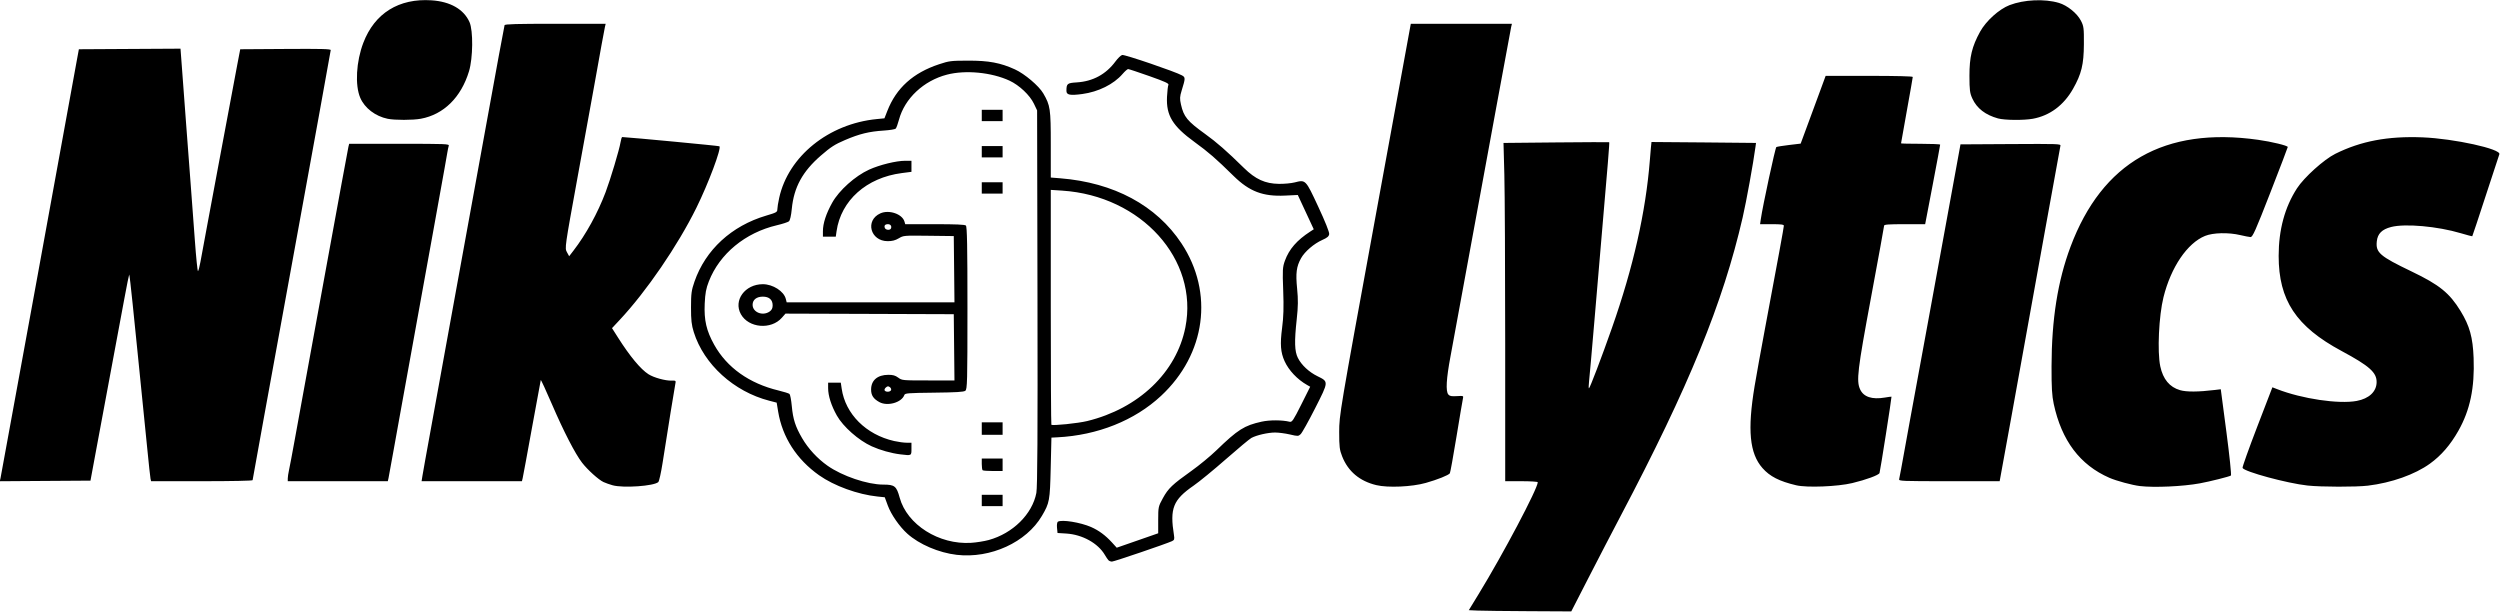
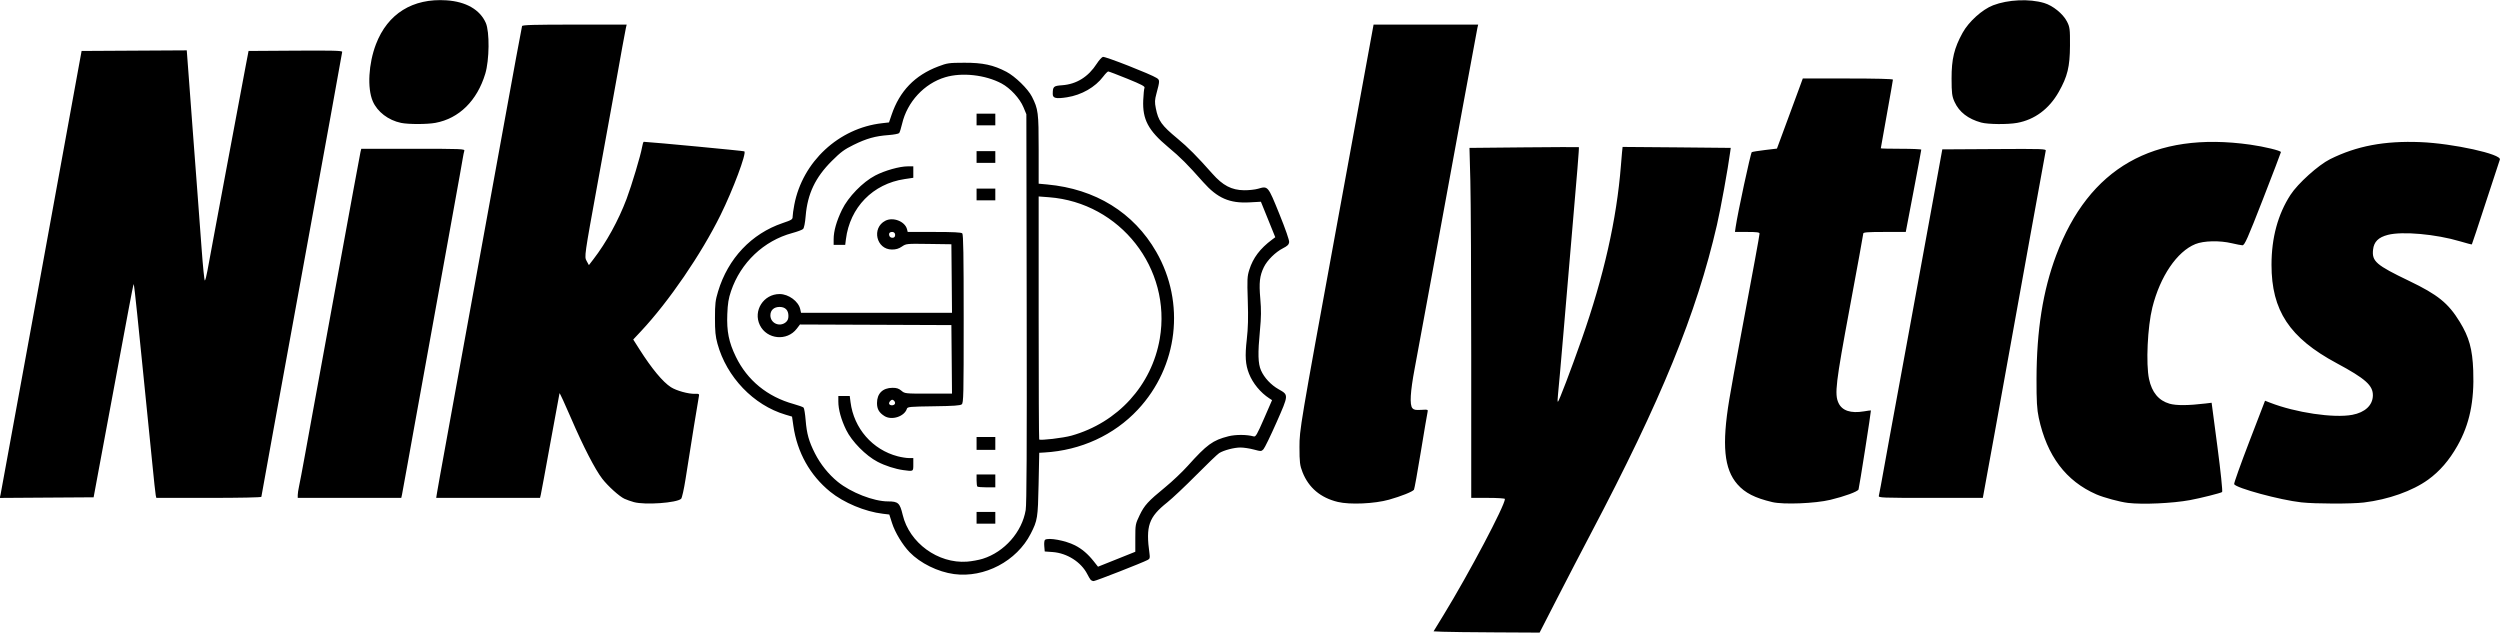
- <svg xmlns="http://www.w3.org/2000/svg" viewBox="0 0 2208 540">
-   <path fill="#000000" fill-rule="nonzero" d="M 1304.98 539.26 L 1297.24 538.91 L 1305.93 524.70 C 1327.44 489.56 1358.15 431.47 1358.15 425.91 C 1358.15 425.41 1351.69 425.00 1343.77 425.00 L 1329.40 425.00 L 1329.39 303.75 C 1329.39 237.06 1329.05 169.84 1328.64 154.37 L 1327.89 126.25 L 1374.36 125.79 C 1399.91 125.54 1421.02 125.46 1421.25 125.62 C 1421.62 125.87 1420.12 144.38 1413.88 216.50 C 1412.98 226.95 1410.43 256.88 1408.21 283.00 C 1406.00 309.12 1403.86 333.31 1403.46 336.75 C 1403.06 340.19 1403.01 343.00 1403.35 343.00 C 1404.12 343.00 1414.57 315.56 1423.72 289.50 C 1442.53 235.94 1453.52 187.27 1457.15 141.50 C 1457.85 132.70 1458.50 125.46 1458.60 125.42 C 1458.69 125.37 1479.51 125.54 1504.84 125.79 L 1550.91 126.24 L 1550.49 129.37 C 1548.48 144.30 1542.41 177.76 1539.13 192.00 C 1521.67 267.78 1491.61 341.33 1431.44 455.50 C 1424.20 469.25 1411.40 493.89 1403.01 510.25 L 1387.75 540.00 L 1350.24 539.80 C 1329.61 539.70 1309.24 539.45 1304.98 539.26 Z M 978.93 494.75 C 978.30 494.06 976.89 491.97 975.80 490.09 C 969.76 479.76 955.94 472.11 941.72 471.22 L 934.01 470.74 L 933.55 466.12 C 933.30 463.55 933.64 461.17 934.31 460.77 C 937.75 458.69 954.27 461.35 963.68 465.49 C 970.50 468.49 976.41 472.87 982.10 479.12 L 986.30 483.74 L 1004.61 477.37 L 1022.92 470.99 L 1022.92 459.25 C 1022.92 447.82 1023.04 447.30 1027.08 439.94 C 1031.83 431.29 1035.34 427.94 1052.44 415.77 C 1059.18 410.97 1069.01 402.87 1074.28 397.77 C 1093.31 379.36 1098.93 375.81 1114.35 372.40 C 1121.45 370.84 1132.48 370.89 1139.07 372.51 C 1141.10 373.01 1142.32 371.20 1149.27 357.32 L 1157.16 341.56 L 1154.45 340.03 C 1145.82 335.15 1138.25 327.15 1134.55 319.00 C 1131.01 311.19 1130.47 304.01 1132.34 289.72 C 1133.63 279.86 1133.88 271.42 1133.32 256.50 C 1132.64 238.29 1132.78 235.94 1134.84 230.25 C 1138.54 220.07 1145.39 212.18 1157.23 204.50 L 1160.31 202.50 L 1153.26 187.35 L 1146.21 172.21 L 1135.03 172.74 C 1115.45 173.68 1103.51 169.14 1089.56 155.46 C 1073.69 139.88 1067.56 134.56 1055.02 125.44 C 1035.61 111.33 1029.90 101.94 1030.70 85.50 C 1030.94 80.55 1031.50 75.81 1031.94 74.97 C 1032.58 73.76 1029.16 72.18 1015.14 67.22 C 1005.46 63.80 997.01 61.00 996.36 61.00 C 995.71 61.00 993.49 62.96 991.43 65.35 C 983.62 74.41 970.12 81.12 955.85 83.04 C 945.02 84.50 941.84 83.86 941.87 80.23 C 941.90 73.84 942.58 73.30 951.03 72.77 C 965.20 71.89 976.79 65.62 985.14 54.32 C 987.24 51.47 989.92 48.88 991.09 48.56 C 993.19 47.98 1038.29 63.37 1043.96 66.60 C 1047.04 68.35 1047.02 69.05 1043.66 79.91 C 1041.96 85.39 1041.87 87.20 1043.05 92.38 C 1045.48 103.15 1048.65 107.00 1064.32 118.28 C 1074.59 125.66 1083.59 133.54 1098.55 148.24 C 1108.82 158.33 1117.41 162.25 1129.61 162.39 C 1134.18 162.45 1140.36 161.88 1143.34 161.13 C 1153.23 158.63 1153.03 158.43 1164.25 182.50 C 1170.40 195.68 1174.16 205.08 1173.94 206.72 C 1173.66 208.79 1172.28 209.97 1167.82 211.94 C 1160.52 215.17 1152.35 222.19 1149.10 228.05 C 1144.98 235.45 1144.24 241.19 1145.62 254.97 C 1146.59 264.72 1146.51 270.62 1145.27 281.97 C 1143.10 301.78 1143.36 310.35 1146.32 316.17 C 1149.51 322.45 1156.09 328.59 1163.58 332.26 C 1173.57 337.17 1173.60 336.78 1161.49 360.63 C 1155.66 372.11 1149.92 382.38 1148.73 383.46 C 1146.63 385.37 1146.37 385.38 1139.19 383.71 C 1135.12 382.77 1129.26 382.00 1126.16 382.00 C 1119.92 382.00 1109.82 384.31 1105.24 386.78 C 1103.61 387.66 1093.48 396.10 1082.72 405.54 C 1071.97 414.98 1059.16 425.48 1054.25 428.87 C 1036.04 441.47 1033.06 448.97 1036.85 472.66 C 1037.42 476.21 1037.16 476.99 1035.10 477.95 C 1029.97 480.34 983.95 496.00 982.07 496.00 C 980.98 496.00 979.57 495.44 978.93 494.75 Z M 845.00 490.03 C 829.19 488.20 811.80 480.76 801.33 471.33 C 794.45 465.14 787.04 454.45 784.13 446.55 L 781.42 439.19 L 775.10 438.54 C 757.56 436.73 736.68 429.13 723.38 419.72 C 703.56 405.69 691.01 386.17 687.27 363.56 L 685.95 355.61 L 679.44 353.93 C 648.15 345.86 621.69 321.83 612.76 293.38 C 610.77 287.04 610.28 282.76 610.30 271.50 C 610.31 259.25 610.70 256.40 613.37 248.70 C 623.11 220.62 646.11 199.47 676.70 190.43 C 685.78 187.75 686.55 187.32 686.55 184.85 C 686.55 183.38 687.28 178.84 688.18 174.77 C 696.26 138.06 731.82 109.33 774.35 105.17 L 781.14 104.50 L 783.68 98.00 C 791.59 77.71 806.47 64.31 829.50 56.71 C 838.37 53.79 839.87 53.60 855.02 53.56 C 873.20 53.50 883.59 55.44 896.38 61.28 C 904.99 65.21 917.57 75.86 921.44 82.51 C 927.62 93.13 928.05 96.06 928.05 127.58 L 928.05 156.80 L 936.39 157.46 C 983.77 161.25 1021.31 181.41 1043.51 215.00 C 1072.27 258.51 1064.97 312.82 1025.42 349.65 C 1002.06 371.40 969.38 384.45 933.80 386.24 L 928.62 386.50 L 927.98 413.50 C 927.29 442.26 926.95 444.16 920.25 455.57 C 906.52 478.97 874.85 493.48 845.00 490.03 Z M 873.19 476.96 C 894.49 471.13 911.72 454.11 915.31 435.35 C 916.27 430.37 916.54 383.35 916.30 263.00 L 915.97 97.50 L 913.16 91.59 C 909.56 84.04 900.24 75.25 891.58 71.23 C 875.70 63.88 852.79 61.66 836.41 65.91 C 815.73 71.26 798.97 87.00 793.97 105.74 C 792.98 109.45 791.69 112.98 791.11 113.59 C 790.53 114.20 785.78 114.98 780.56 115.31 C 767.58 116.15 759.19 118.19 746.39 123.65 C 737.26 127.55 733.83 129.76 725.00 137.40 C 708.82 151.41 701.18 165.38 699.33 184.32 C 698.74 190.45 697.77 194.65 696.78 195.48 C 695.90 196.21 691.13 197.76 686.19 198.92 C 658.19 205.50 635.57 224.15 626.06 248.50 C 623.59 254.82 622.82 258.96 622.40 268.16 C 621.74 282.83 623.87 292.08 630.79 304.50 C 642.01 324.64 661.78 338.69 687.61 344.89 C 692.30 346.02 696.65 347.39 697.28 347.93 C 697.90 348.47 698.82 353.32 699.32 358.71 C 700.39 370.28 702.49 376.81 708.43 386.99 C 713.85 396.27 721.84 404.94 730.85 411.30 C 743.83 420.45 766.10 428.00 780.14 428.00 C 790.16 428.00 791.80 429.31 794.58 439.50 C 801.09 463.38 829.25 481.21 857.66 479.43 C 862.27 479.14 869.26 478.03 873.19 476.96 Z M 867.10 442.00 L 867.10 437.00 L 876.30 437.00 L 885.50 437.00 L 885.50 442.00 L 885.50 447.00 L 876.30 447.00 L 867.10 447.00 L 867.10 442.00 Z M 541.07 428.60 C 538.54 427.91 534.92 426.62 533.02 425.75 C 528.67 423.74 518.97 414.98 514.08 408.65 C 507.99 400.76 497.81 381.02 487.53 357.15 C 482.23 344.86 477.77 335.19 477.61 335.65 C 477.46 336.12 473.95 355.18 469.81 378.00 C 465.68 400.82 462.00 420.74 461.63 422.25 L 460.97 425.00 L 416.65 425.00 L 372.34 425.00 L 373.10 420.25 C 373.52 417.64 374.61 411.45 375.52 406.50 C 376.44 401.55 384.69 356.10 393.86 305.50 C 403.03 254.90 411.06 210.80 411.70 207.50 C 412.34 204.20 420.13 161.45 429.00 112.50 C 437.87 63.55 445.36 22.94 445.63 22.25 C 446.02 21.28 456.04 21.00 490.53 21.00 L 534.93 21.00 L 534.28 23.75 C 533.92 25.26 532.55 32.58 531.22 40.00 C 529.90 47.42 528.08 57.55 527.19 62.50 C 526.30 67.45 524.59 76.90 523.40 83.50 C 522.21 90.10 516.17 123.30 509.97 157.28 C 498.84 218.37 498.73 219.10 500.69 222.68 L 502.68 226.31 L 506.46 221.40 C 517.55 207.02 527.90 188.19 534.87 169.73 C 539.14 158.40 546.99 132.20 548.04 125.75 C 548.46 123.14 549.14 121.02 549.54 121.04 C 557.99 121.47 634.92 128.77 635.40 129.19 C 637.34 130.88 625.72 161.92 615.07 183.50 C 598.54 216.98 570.90 257.38 547.23 282.65 L 540.53 289.81 L 545.83 298.15 C 556.33 314.68 565.78 326.07 572.70 330.50 C 577.38 333.51 587.68 336.35 593.23 336.17 C 596.98 336.06 597.07 336.15 596.41 339.28 C 595.75 342.43 589.97 378.27 585.17 409.00 C 583.84 417.52 582.15 425.07 581.41 425.76 C 577.66 429.29 550.52 431.20 541.07 428.60 Z M 1215.55 428.46 C 1200.85 424.93 1190.68 416.39 1185.42 403.15 C 1183.12 397.36 1182.77 394.55 1182.77 381.50 C 1182.77 366.72 1183.23 363.99 1214.40 193.75 L 1246.02 21.00 L 1290.68 21.00 L 1335.33 21.00 L 1334.67 23.75 C 1334.31 25.26 1328.58 56.20 1321.93 92.50 C 1303.15 195.15 1284.85 294.69 1281.08 314.74 C 1277.37 334.50 1276.74 345.53 1279.16 348.42 C 1280.37 349.85 1281.91 350.14 1286.67 349.86 C 1292.53 349.51 1292.64 349.55 1292.06 352.00 C 1291.74 353.38 1289.17 368.56 1286.35 385.76 C 1283.53 402.95 1280.90 417.47 1280.51 418.02 C 1279.30 419.72 1269.57 423.61 1259.25 426.52 C 1246.97 429.99 1225.81 430.93 1215.55 428.46 Z M 1586.42 428.60 C 1571.52 425.09 1563.11 420.79 1556.59 413.37 C 1545.20 400.39 1543.23 379.82 1549.67 341.00 C 1551.18 331.93 1555.28 309.20 1558.79 290.50 C 1570.30 229.12 1575.50 200.78 1575.50 199.38 C 1575.50 198.31 1573.15 198.00 1565.00 198.00 L 1554.50 198.00 L 1555.11 193.75 C 1556.82 181.87 1567.91 130.42 1568.87 129.88 C 1569.48 129.54 1574.57 128.71 1580.16 128.05 L 1590.35 126.84 L 1597.80 106.67 C 1601.90 95.58 1606.87 82.11 1608.83 76.75 L 1612.41 67.00 L 1650.88 67.00 C 1674.51 67.00 1689.35 67.37 1689.35 67.95 C 1689.35 68.48 1687.02 81.80 1684.17 97.55 C 1681.33 113.31 1679.00 126.38 1679.00 126.60 C 1679.00 126.82 1686.76 127.00 1696.25 127.00 C 1705.74 127.00 1713.52 127.34 1713.55 127.75 C 1713.57 128.16 1710.60 144.14 1706.95 163.25 L 1700.30 198.00 L 1682.18 198.00 C 1668.06 198.00 1664.05 198.29 1664.05 199.30 C 1664.05 200.02 1658.87 228.41 1652.55 262.40 C 1640.51 327.12 1639.41 336.39 1642.87 343.92 C 1645.93 350.57 1653.35 353.04 1664.62 351.13 C 1667.79 350.60 1670.46 350.24 1670.57 350.34 C 1670.88 350.61 1660.58 416.33 1659.99 417.80 C 1659.27 419.63 1648.24 423.69 1635.95 426.65 C 1623.01 429.77 1595.90 430.84 1586.42 428.60 Z M 1890.02 429.29 C 1883.20 428.49 1869.20 424.71 1862.99 421.99 C 1837.00 410.61 1820.84 389.15 1813.85 356.72 C 1812.30 349.54 1811.87 342.20 1811.92 323.50 C 1812.01 281.97 1817.39 248.08 1828.66 218.00 C 1856.63 143.30 1911.77 111.84 1994.34 123.47 C 2006.39 125.16 2020.55 128.61 2020.55 129.84 C 2020.55 130.26 2013.64 148.35 2005.19 170.05 C 1992.03 203.83 1989.51 209.48 1987.65 209.38 C 1986.45 209.31 1982.39 208.52 1978.62 207.63 C 1968.23 205.16 1954.61 205.48 1947.52 208.35 C 1931.80 214.74 1917.41 235.95 1910.79 262.50 C 1906.69 278.94 1905.22 310.66 1907.95 323.53 C 1910.37 334.92 1916.20 341.93 1925.46 344.60 C 1931.16 346.25 1941.52 346.19 1956.18 344.42 L 1961.39 343.79 L 1966.36 381.49 C 1969.09 402.23 1970.89 419.55 1970.35 419.99 C 1969.26 420.87 1951.78 425.27 1942.92 426.89 C 1927.96 429.64 1902.71 430.79 1890.02 429.29 Z M 2037.99 428.82 C 2019.97 426.86 1982.10 416.59 1980.62 413.27 C 1980.32 412.59 1986.12 396.29 1993.52 377.05 L 2006.98 342.06 L 2011.18 343.69 C 2033.08 352.24 2065.60 357.06 2081.44 354.10 C 2092.33 352.07 2098.89 345.93 2099.03 337.62 C 2099.18 329.00 2092.74 323.25 2068.09 310.00 C 2027.90 288.40 2012.50 265.13 2012.51 226.00 C 2012.52 202.94 2017.94 182.96 2028.70 166.34 C 2034.98 156.64 2052.51 140.85 2062.52 135.86 C 2085.22 124.57 2108.91 120.10 2139.57 121.31 C 2167.46 122.42 2209.29 131.63 2207.42 136.25 C 2207.14 136.94 2201.73 153.44 2195.38 172.92 C 2189.04 192.40 2183.70 208.46 2183.52 208.62 C 2183.34 208.78 2178.81 207.60 2173.46 206.00 C 2152.89 199.86 2124.20 197.29 2111.85 200.48 C 2103.73 202.57 2099.91 206.38 2099.19 213.12 C 2098.12 223.09 2101.72 226.22 2129.92 239.76 C 2154.51 251.56 2163.41 258.76 2173.20 274.74 C 2181.20 287.82 2184.01 297.92 2184.70 316.20 C 2185.70 342.52 2181.57 362.22 2171.22 380.50 C 2164.17 392.96 2156.07 402.32 2146.15 409.48 C 2132.82 419.10 2112.24 426.40 2091.35 428.93 C 2080.89 430.19 2050.00 430.13 2037.99 428.82 Z M 0.46 422.26 C 0.82 420.74 15.62 339.85 33.36 242.50 C 51.09 145.15 66.51 60.55 67.63 54.50 L 69.66 43.50 L 114.54 43.24 L 159.42 42.98 L 160.83 61.74 C 161.60 72.06 163.25 94.22 164.50 111.00 C 165.75 127.78 167.52 151.18 168.43 163.00 C 169.35 174.82 170.99 196.96 172.09 212.19 C 173.19 227.42 174.44 239.70 174.86 239.47 C 175.28 239.24 176.26 235.56 177.03 231.28 C 177.80 227.00 180.70 211.35 183.47 196.50 C 186.25 181.65 190.62 158.25 193.18 144.50 C 204.85 82.02 207.35 68.67 209.68 56.50 L 212.17 43.50 L 252.14 43.24 C 283.72 43.03 292.10 43.24 292.10 44.24 C 292.09 44.93 276.57 130.47 257.60 234.33 C 238.62 338.19 223.10 423.57 223.10 424.08 C 223.10 424.62 204.81 425.00 178.27 425.00 L 133.44 425.00 L 132.93 422.75 C 132.65 421.51 131.33 409.25 129.99 395.50 C 127.50 370.02 124.26 337.82 121.38 310.00 C 120.50 301.48 118.59 282.71 117.14 268.30 C 115.69 253.89 114.32 242.26 114.11 242.44 C 113.89 242.63 111.98 252.17 109.85 263.64 C 107.73 275.11 104.13 294.40 101.86 306.50 C 97.06 332.10 91.50 361.94 84.73 398.50 L 79.91 424.50 L 39.86 424.76 L -0.19 425.03 L 0.46 422.26 Z M 254.15 422.55 C 254.15 421.20 254.64 417.94 255.23 415.30 C 255.83 412.66 258.19 400.15 260.48 387.50 C 262.77 374.85 265.63 359.10 266.85 352.50 C 268.07 345.90 277.61 293.70 288.05 236.50 C 298.49 179.30 307.34 131.26 307.71 129.75 L 308.38 127.00 L 352.64 127.00 C 394.25 127.00 396.87 127.11 396.34 128.75 C 396.02 129.71 395.44 132.53 395.04 135.00 C 394.63 137.47 393.57 143.55 392.67 148.50 C 391.77 153.45 387.15 179.10 382.39 205.50 C 377.64 231.90 373.23 256.20 372.60 259.50 C 371.97 262.80 367.57 287.10 362.83 313.50 C 358.09 339.90 353.69 364.20 353.05 367.50 C 352.42 370.80 350.07 383.85 347.83 396.50 C 345.60 409.15 343.48 420.74 343.14 422.25 L 342.52 425.00 L 298.33 425.00 L 254.15 425.00 L 254.15 422.55 Z M 1677.32 423.25 C 1677.86 420.88 1679.68 411.10 1682.47 395.50 C 1683.75 388.35 1685.56 378.34 1686.50 373.25 C 1690.25 352.87 1691.76 344.61 1695.55 324.00 C 1697.72 312.18 1701.39 292.15 1703.72 279.50 C 1706.04 266.85 1713.25 227.48 1719.72 192.00 L 1731.50 127.50 L 1775.87 127.24 C 1817.74 126.99 1820.22 127.08 1819.77 128.74 C 1819.52 129.71 1813.60 162.22 1806.62 201.00 C 1794.42 268.84 1779.64 350.73 1776.21 369.50 C 1775.31 374.45 1772.66 388.96 1770.33 401.75 L 1766.10 425.00 L 1721.51 425.00 C 1679.65 425.00 1676.94 424.89 1677.32 423.25 Z M 867.87 415.33 C 867.44 414.97 867.10 412.49 867.10 409.83 L 867.10 405.00 L 876.30 405.00 L 885.50 405.00 L 885.50 410.50 L 885.50 416.00 L 877.07 416.00 C 872.43 416.00 868.29 415.70 867.87 415.33 Z M 795.22 401.29 C 787.17 400.32 777.44 397.59 769.92 394.19 C 758.36 388.96 744.63 376.85 739.10 367.00 C 734.17 358.23 731.40 349.51 731.40 342.79 L 731.40 338.00 L 737.00 338.00 L 742.60 338.00 L 743.37 343.25 C 746.63 365.66 764.89 383.89 789.71 389.51 C 793.32 390.33 798.24 391.00 800.64 391.00 L 805.00 391.00 L 805.00 396.50 C 805.00 402.56 805.16 402.48 795.22 401.29 Z M 867.10 378.50 L 867.10 373.00 L 876.30 373.00 L 885.50 373.00 L 885.50 378.50 L 885.50 384.00 L 876.30 384.00 L 867.10 384.00 L 867.10 378.50 Z M 960.15 371.89 C 1005.67 360.80 1039.09 328.91 1046.94 289.07 C 1058.75 229.18 1008.05 172.95 938.11 168.36 L 928.05 167.70 L 928.05 271.19 C 928.05 328.10 928.29 374.87 928.57 375.12 C 929.75 376.15 952.04 373.86 960.15 371.89 Z M 776.67 355.14 C 771.39 352.25 769.35 349.16 769.36 344.03 C 769.37 335.89 774.96 331.10 784.50 331.04 C 788.59 331.01 790.69 331.60 793.29 333.50 C 796.69 335.99 796.84 336.00 819.85 336.00 L 842.98 336.00 L 842.68 306.75 L 842.37 277.50 L 768.06 277.24 L 693.74 276.99 L 690.56 280.61 C 681.04 291.46 661.17 289.75 654.35 277.50 C 647.54 265.26 657.97 251.00 673.73 251.00 C 682.59 251.00 692.31 257.22 694.02 263.98 L 694.78 267.00 L 768.88 267.00 L 842.98 267.00 L 842.68 237.75 L 842.37 208.50 L 820.21 208.23 C 798.18 207.96 798.03 207.97 793.78 210.48 C 790.69 212.31 788.00 213.00 784.02 213.00 C 768.65 213.00 763.81 194.61 777.54 188.44 C 785.19 185.00 796.90 189.00 798.84 195.72 L 799.50 198.00 L 825.59 198.00 C 844.36 198.00 852.08 198.34 853.07 199.20 C 854.12 200.11 854.45 217.66 854.45 272.08 C 854.45 337.49 854.28 343.88 852.55 345.13 C 851.10 346.18 844.65 346.57 825.01 346.80 C 801.66 347.08 799.31 347.26 798.72 348.88 C 796.29 355.54 783.86 359.07 776.67 355.14 Z M 786.98 344.57 C 787.33 343.79 786.84 342.59 785.90 341.91 C 784.52 340.91 783.83 340.98 782.38 342.24 C 781.39 343.10 780.93 344.30 781.36 344.90 C 782.47 346.48 786.24 346.26 786.98 344.57 Z M 679.75 275.13 C 681.63 273.80 682.41 272.21 682.41 269.68 C 682.41 264.74 679.31 262.00 673.72 262.00 C 668.18 262.00 664.70 264.77 664.70 269.19 C 664.70 275.87 673.67 279.41 679.75 275.13 Z M 726.80 204.21 C 726.80 197.28 729.60 188.71 735.02 179.00 C 741.11 168.10 755.29 155.41 767.62 149.81 C 776.97 145.57 791.52 142.00 799.47 142.00 L 805.00 142.00 L 805.00 146.88 L 805.00 151.76 L 796.48 152.86 C 765.31 156.89 742.72 177.03 738.84 204.25 L 738.16 209.00 L 732.48 209.00 L 726.80 209.00 L 726.80 204.21 Z M 786.91 201.75 C 787.73 199.72 786.51 198.00 784.24 198.00 C 781.65 198.00 780.62 199.31 781.54 201.41 C 782.38 203.30 786.19 203.54 786.91 201.75 Z M 867.10 166.00 L 867.10 161.00 L 876.30 161.00 L 885.50 161.00 L 885.50 166.00 L 885.50 171.00 L 876.30 171.00 L 867.10 171.00 L 867.10 166.00 Z M 867.10 134.00 L 867.10 129.00 L 876.30 129.00 L 885.50 129.00 L 885.50 134.00 L 885.50 139.00 L 876.30 139.00 L 867.10 139.00 L 867.10 134.00 Z M 867.10 102.00 L 867.10 97.00 L 876.30 97.00 L 885.50 97.00 L 885.50 102.00 L 885.50 107.00 L 876.30 107.00 L 867.10 107.00 L 867.10 102.00 Z M 342.39 104.91 C 331.52 102.68 322.07 95.46 318.18 86.38 C 313.40 75.24 314.57 54.32 320.91 37.76 C 330.88 11.68 352.29 -1.64 381.13 0.28 C 397.76 1.39 409.65 8.21 414.67 19.53 C 418.01 27.07 417.76 51.25 414.22 62.96 C 407.25 85.99 391.86 101.15 371.68 104.87 C 364.62 106.18 348.68 106.20 342.39 104.91 Z M 1764.67 104.60 C 1753.51 101.53 1745.97 95.70 1742.01 87.10 C 1739.77 82.21 1739.43 79.65 1739.41 67.00 C 1739.39 50.36 1741.63 41.06 1748.82 28.00 C 1754.07 18.48 1765.59 8.09 1774.85 4.52 C 1787.60 -0.38 1805.78 -1.20 1818.43 2.56 C 1825.85 4.77 1834.44 11.70 1837.83 18.22 C 1840.36 23.09 1840.57 24.72 1840.49 39.00 C 1840.39 57.00 1838.37 65.28 1830.88 78.50 C 1822.66 93.01 1810.33 102.17 1795.38 104.89 C 1787.35 106.35 1770.46 106.19 1764.67 104.60 Z" />
+ <svg xmlns="http://www.w3.org/2000/svg" viewBox="0 0 2134 540">
+   <path fill="#000000" fill-rule="nonzero" d="M 1231.43 539.26 L 1223.69 538.91 L 1232.38 524.70 C 1253.89 489.56 1284.60 431.47 1284.60 425.91 C 1284.60 425.41 1278.14 425.00 1270.23 425.00 L 1255.85 425.00 L 1255.84 303.75 C 1255.84 237.06 1255.50 169.84 1255.09 154.37 L 1254.34 126.25 L 1300.81 125.79 C 1326.37 125.54 1347.47 125.46 1347.70 125.62 C 1348.07 125.87 1346.57 144.38 1340.33 216.50 C 1339.43 226.95 1336.88 256.88 1334.67 283.00 C 1332.45 309.12 1330.31 333.31 1329.91 336.75 C 1329.51 340.19 1329.46 343.00 1329.80 343.00 C 1330.57 343.00 1341.03 315.56 1350.17 289.50 C 1368.98 235.94 1379.97 187.27 1383.60 141.50 C 1384.30 132.70 1384.95 125.46 1385.05 125.42 C 1385.15 125.37 1405.96 125.54 1431.29 125.79 L 1477.36 126.24 L 1476.94 129.37 C 1474.93 144.30 1468.86 177.76 1465.58 192.00 C 1448.12 267.78 1418.06 341.33 1357.90 455.50 C 1350.65 469.25 1337.85 493.89 1329.46 510.25 L 1314.20 540.00 L 1276.69 539.80 C 1256.06 539.70 1235.69 539.45 1231.43 539.26 Z M 930.85 494.75 C 930.30 494.06 929.07 491.97 928.12 490.09 C 922.87 479.76 910.85 472.11 898.49 471.22 L 891.78 470.74 L 891.39 466.12 C 891.17 463.55 891.46 461.17 892.05 460.77 C 895.03 458.69 909.40 461.35 917.58 465.49 C 923.51 468.49 928.66 472.87 933.60 479.12 L 937.25 483.74 L 953.18 477.37 L 969.10 470.99 L 969.10 459.25 C 969.10 447.82 969.20 447.30 972.71 439.94 C 976.84 431.29 979.90 427.94 994.76 415.77 C 1000.63 410.97 1009.18 402.87 1013.76 397.77 C 1030.31 379.36 1035.19 375.81 1048.60 372.40 C 1054.78 370.84 1064.37 370.89 1070.10 372.51 C 1071.86 373.01 1072.92 371.20 1078.97 357.32 L 1085.83 341.56 L 1083.48 340.03 C 1075.96 335.15 1069.38 327.15 1066.17 319.00 C 1063.09 311.19 1062.62 304.01 1064.25 289.72 C 1065.37 279.86 1065.58 271.42 1065.10 256.50 C 1064.51 238.29 1064.62 235.94 1066.42 230.25 C 1069.63 220.07 1075.59 212.18 1085.89 204.50 L 1088.57 202.50 L 1082.44 187.35 L 1076.31 172.21 L 1066.59 172.74 C 1049.56 173.68 1039.18 169.14 1027.05 155.46 C 1013.24 139.88 1007.92 134.56 997.01 125.44 C 980.14 111.33 975.16 101.94 975.86 85.50 C 976.07 80.55 976.56 75.81 976.94 74.97 C 977.50 73.76 974.52 72.18 962.34 67.22 C 953.92 63.80 946.56 61.00 946.00 61.00 C 945.44 61.00 943.51 62.96 941.71 65.35 C 934.92 74.41 923.19 81.12 910.78 83.04 C 901.36 84.50 898.60 83.86 898.62 80.23 C 898.65 73.84 899.23 73.30 906.59 72.77 C 918.91 71.89 928.98 65.62 936.24 54.32 C 938.07 51.47 940.40 48.88 941.42 48.56 C 943.24 47.98 982.46 63.37 987.40 66.60 C 990.07 68.35 990.06 69.05 987.13 79.91 C 985.66 85.39 985.58 87.20 986.60 92.38 C 988.72 103.15 991.47 107.00 1005.10 118.28 C 1014.03 125.66 1021.86 133.54 1034.87 148.24 C 1043.79 158.33 1051.27 162.25 1061.87 162.39 C 1065.85 162.45 1071.22 161.88 1073.81 161.13 C 1082.41 158.63 1082.24 158.43 1092.00 182.50 C 1097.34 195.68 1100.61 205.08 1100.42 206.72 C 1100.17 208.79 1098.98 209.97 1095.10 211.94 C 1088.75 215.17 1081.65 222.19 1078.82 228.05 C 1075.24 235.45 1074.59 241.19 1075.79 254.97 C 1076.64 264.72 1076.57 270.62 1075.49 281.97 C 1073.60 301.78 1073.83 310.35 1076.40 316.17 C 1079.17 322.45 1084.90 328.59 1091.41 332.26 C 1100.10 337.17 1100.13 336.78 1089.60 360.63 C 1084.53 372.11 1079.53 382.38 1078.50 383.46 C 1076.67 385.37 1076.45 385.38 1070.20 383.71 C 1066.67 382.77 1061.57 382.00 1058.87 382.00 C 1053.44 382.00 1044.66 384.31 1040.68 386.78 C 1039.26 387.66 1030.45 396.10 1021.10 405.54 C 1011.75 414.98 1000.61 425.48 996.34 428.87 C 980.50 441.47 977.91 448.97 981.22 472.66 C 981.71 476.21 981.48 476.99 979.69 477.95 C 975.23 480.34 935.21 496.00 933.57 496.00 C 932.62 496.00 931.40 495.44 930.85 494.75 Z M 814.38 490.03 C 800.64 488.20 785.52 480.76 776.41 471.33 C 770.43 465.14 763.98 454.45 761.46 446.55 L 759.10 439.19 L 753.60 438.54 C 738.35 436.73 720.19 429.13 708.63 419.72 C 691.40 405.69 680.48 386.17 677.23 363.56 L 676.08 355.61 L 670.42 353.93 C 643.21 345.86 620.21 321.83 612.43 293.38 C 610.70 287.04 610.28 282.76 610.30 271.50 C 610.31 259.25 610.64 256.40 612.97 248.70 C 621.44 220.62 641.44 199.47 668.04 190.43 C 675.93 187.75 676.60 187.32 676.60 184.85 C 676.60 183.38 677.24 178.84 678.02 174.77 C 685.04 138.06 715.97 109.33 752.95 105.17 L 758.85 104.50 L 761.06 98.00 C 767.94 77.71 780.88 64.31 800.91 56.71 C 808.62 53.79 809.93 53.60 823.10 53.56 C 838.91 53.50 847.94 55.44 859.07 61.28 C 866.55 65.21 877.49 75.86 880.85 82.51 C 886.23 93.13 886.60 96.06 886.60 127.58 L 886.60 156.80 L 893.85 157.46 C 935.05 161.25 967.70 181.41 987.00 215.00 C 1012.01 258.51 1005.66 312.82 971.27 349.65 C 950.96 371.40 922.54 384.45 891.60 386.24 L 887.10 386.50 L 886.54 413.50 C 885.95 442.26 885.64 444.16 879.82 455.57 C 867.88 478.97 840.34 493.48 814.38 490.03 Z M 838.89 476.96 C 857.42 471.13 872.41 454.11 875.53 435.35 C 876.36 430.37 876.59 383.35 876.38 263.00 L 876.10 97.50 L 873.65 91.59 C 870.52 84.04 862.42 75.25 854.89 71.23 C 841.08 63.88 821.16 61.66 806.91 65.91 C 788.93 71.26 774.36 87.00 770.01 105.74 C 769.15 109.45 768.03 112.98 767.53 113.59 C 767.02 114.20 762.89 114.98 758.35 115.31 C 747.06 116.15 739.77 118.19 728.64 123.65 C 720.70 127.55 717.71 129.76 710.04 137.40 C 695.97 151.41 689.32 165.38 687.72 184.32 C 687.20 190.45 686.36 194.65 685.49 195.48 C 684.73 196.21 680.59 197.76 676.29 198.92 C 651.94 205.50 632.27 224.15 624.00 248.50 C 621.86 254.82 621.19 258.96 620.82 268.16 C 620.24 282.83 622.10 292.08 628.12 304.50 C 637.87 324.64 655.06 338.69 677.52 344.89 C 681.61 346.02 685.39 347.39 685.93 347.93 C 686.47 348.47 687.27 353.32 687.70 358.71 C 688.64 370.28 690.47 376.81 695.63 386.99 C 700.34 396.27 707.29 404.94 715.13 411.30 C 726.41 420.45 745.78 428.00 757.98 428.00 C 766.70 428.00 768.12 429.31 770.54 439.50 C 776.20 463.38 800.69 481.21 825.39 479.43 C 829.40 479.14 835.48 478.03 838.89 476.96 Z M 833.60 442.00 L 833.60 437.00 L 841.60 437.00 L 849.60 437.00 L 849.60 442.00 L 849.60 447.00 L 841.60 447.00 L 833.60 447.00 L 833.60 442.00 Z M 541.07 428.60 C 538.54 427.91 534.92 426.62 533.02 425.75 C 528.67 423.74 518.97 414.98 514.08 408.65 C 507.99 400.76 497.81 381.02 487.53 357.15 C 482.23 344.86 477.77 335.19 477.61 335.65 C 477.46 336.12 473.95 355.18 469.81 378.00 C 465.68 400.82 462.00 420.74 461.63 422.25 L 460.97 425.00 L 416.65 425.00 L 372.34 425.00 L 373.10 420.25 C 373.52 417.64 374.61 411.45 375.52 406.50 C 376.44 401.55 384.69 356.10 393.86 305.50 C 403.03 254.90 411.06 210.80 411.70 207.50 C 412.34 204.20 420.13 161.45 429.00 112.50 C 437.87 63.55 445.36 22.94 445.63 22.25 C 446.02 21.28 456.04 21.00 490.53 21.00 L 534.93 21.00 L 534.28 23.75 C 533.92 25.26 532.55 32.58 531.22 40.00 C 529.90 47.42 528.08 57.55 527.19 62.50 C 526.30 67.45 524.59 76.90 523.40 83.50 C 522.21 90.10 516.17 123.30 509.97 157.28 C 498.84 218.37 498.73 219.10 500.69 222.68 L 502.68 226.31 L 506.46 221.40 C 517.55 207.02 527.90 188.19 534.87 169.73 C 539.14 158.40 546.99 132.20 548.04 125.75 C 548.46 123.14 549.14 121.02 549.54 121.04 C 557.99 121.47 634.92 128.77 635.40 129.19 C 637.34 130.88 625.72 161.92 615.07 183.50 C 598.54 216.98 570.90 257.38 547.23 282.65 L 540.53 289.81 L 545.83 298.15 C 556.33 314.68 565.78 326.07 572.70 330.50 C 577.38 333.51 587.68 336.35 593.23 336.17 C 596.98 336.06 597.07 336.15 596.41 339.28 C 595.75 342.43 589.97 378.27 585.17 409.00 C 583.84 417.52 582.15 425.07 581.41 425.76 C 577.66 429.29 550.52 431.20 541.07 428.60 Z M 1142.00 428.46 C 1127.30 424.93 1117.13 416.39 1111.87 403.15 C 1109.57 397.36 1109.23 394.55 1109.23 381.50 C 1109.23 366.72 1109.69 363.99 1140.85 193.75 L 1172.48 21.00 L 1217.13 21.00 L 1261.78 21.00 L 1261.12 23.75 C 1260.76 25.26 1255.03 56.20 1248.38 92.50 C 1229.60 195.15 1211.30 294.69 1207.53 314.74 C 1203.82 334.50 1203.19 345.53 1205.61 348.42 C 1206.82 349.85 1208.36 350.14 1213.12 349.86 C 1218.98 349.51 1219.10 349.55 1218.52 352.00 C 1218.19 353.38 1215.62 368.56 1212.80 385.76 C 1209.98 402.95 1207.36 417.47 1206.96 418.02 C 1205.75 419.72 1196.02 423.61 1185.70 426.52 C 1173.42 429.99 1152.26 430.93 1142.00 428.46 Z M 1512.88 428.60 C 1497.98 425.09 1489.56 420.79 1483.04 413.37 C 1471.65 400.39 1469.68 379.82 1476.12 341.00 C 1477.63 331.93 1481.73 309.20 1485.24 290.50 C 1496.75 229.12 1501.95 200.78 1501.95 199.38 C 1501.95 198.31 1499.60 198.00 1491.45 198.00 L 1480.95 198.00 L 1481.56 193.75 C 1483.28 181.87 1494.36 130.42 1495.32 129.88 C 1495.93 129.54 1501.02 128.71 1506.62 128.05 L 1516.80 126.84 L 1524.25 106.67 C 1528.36 95.58 1533.32 82.11 1535.29 76.75 L 1538.86 67.00 L 1577.33 67.00 C 1600.96 67.00 1615.80 67.37 1615.80 67.95 C 1615.80 68.48 1613.47 81.80 1610.63 97.55 C 1607.78 113.31 1605.45 126.38 1605.45 126.60 C 1605.45 126.82 1613.21 127.00 1622.70 127.00 C 1632.19 127.00 1639.97 127.34 1640.00 127.75 C 1640.02 128.16 1637.05 144.14 1633.40 163.25 L 1626.76 198.00 L 1608.63 198.00 C 1594.51 198.00 1590.50 198.29 1590.50 199.30 C 1590.50 200.02 1585.33 228.41 1579.00 262.40 C 1566.96 327.12 1565.86 336.39 1569.32 343.92 C 1572.39 350.57 1579.81 353.04 1591.08 351.13 C 1594.24 350.60 1596.91 350.24 1597.02 350.34 C 1597.33 350.61 1587.03 416.33 1586.45 417.80 C 1585.72 419.63 1574.69 423.69 1562.40 426.65 C 1549.47 429.77 1522.35 430.84 1512.88 428.60 Z M 1816.48 429.29 C 1809.65 428.49 1795.65 424.71 1789.44 421.99 C 1763.45 410.61 1747.30 389.15 1740.30 356.72 C 1738.75 349.54 1738.32 342.20 1738.37 323.50 C 1738.46 281.97 1743.84 248.08 1755.11 218.00 C 1783.09 143.30 1838.23 111.84 1920.80 123.47 C 1932.84 125.16 1947.00 128.61 1947.00 129.84 C 1947.00 130.26 1940.09 148.35 1931.64 170.05 C 1918.48 203.83 1915.97 209.48 1914.10 209.38 C 1912.91 209.31 1908.84 208.52 1905.07 207.63 C 1894.68 205.16 1881.06 205.48 1873.98 208.35 C 1858.26 214.74 1843.86 235.95 1837.24 262.50 C 1833.14 278.94 1831.67 310.66 1834.41 323.53 C 1836.83 334.92 1842.65 341.93 1851.91 344.60 C 1857.61 346.25 1867.97 346.19 1882.64 344.42 L 1887.84 343.79 L 1892.81 381.49 C 1895.55 402.23 1897.34 419.55 1896.80 419.99 C 1895.71 420.87 1878.23 425.27 1869.38 426.89 C 1854.42 429.64 1829.16 430.79 1816.48 429.29 Z M 1964.44 428.82 C 1946.42 426.86 1908.55 416.59 1907.07 413.27 C 1906.77 412.59 1912.58 396.29 1919.97 377.05 L 1933.43 342.06 L 1937.63 343.69 C 1959.53 352.24 1992.05 357.06 2007.89 354.10 C 2018.79 352.07 2025.34 345.93 2025.49 337.62 C 2025.64 329.00 2019.20 323.25 1994.54 310.00 C 1954.35 288.40 1938.95 265.13 1938.96 226.00 C 1938.97 202.94 1944.39 182.96 1955.15 166.34 C 1961.43 156.64 1978.96 140.85 1988.98 135.86 C 2011.67 124.57 2035.36 120.10 2066.03 121.31 C 2093.91 122.42 2135.74 131.63 2133.87 136.25 C 2133.60 136.94 2128.18 153.44 2121.83 172.92 C 2115.49 192.40 2110.15 208.46 2109.97 208.62 C 2109.79 208.78 2105.26 207.60 2099.91 206.00 C 2079.34 199.86 2050.66 197.29 2038.30 200.48 C 2030.18 202.57 2026.36 206.38 2025.64 213.12 C 2024.57 223.09 2028.18 226.22 2056.38 239.76 C 2080.96 251.56 2089.86 258.76 2099.65 274.74 C 2107.66 287.82 2110.46 297.92 2111.15 316.20 C 2112.15 342.52 2108.02 362.22 2097.67 380.50 C 2090.62 392.96 2082.52 402.32 2072.60 409.48 C 2059.28 419.10 2038.69 426.40 2017.80 428.93 C 2007.34 430.19 1976.45 430.13 1964.44 428.82 Z M 0.46 422.26 C 0.82 420.74 15.62 339.85 33.36 242.50 C 51.09 145.15 66.51 60.55 67.63 54.50 L 69.66 43.50 L 114.54 43.24 L 159.42 42.98 L 160.83 61.74 C 161.60 72.06 163.25 94.22 164.50 111.00 C 165.75 127.78 167.52 151.18 168.43 163.00 C 169.35 174.82 170.99 196.96 172.09 212.19 C 173.19 227.42 174.44 239.70 174.86 239.47 C 175.28 239.24 176.26 235.56 177.03 231.28 C 177.80 227.00 180.70 211.35 183.47 196.50 C 186.25 181.65 190.62 158.25 193.18 144.50 C 204.85 82.02 207.35 68.67 209.68 56.50 L 212.17 43.50 L 252.14 43.24 C 283.72 43.03 292.10 43.24 292.10 44.24 C 292.09 44.93 276.57 130.47 257.60 234.33 C 238.62 338.19 223.10 423.57 223.10 424.08 C 223.10 424.62 204.81 425.00 178.27 425.00 L 133.44 425.00 L 132.93 422.75 C 132.65 421.51 131.33 409.25 129.99 395.50 C 127.50 370.02 124.26 337.82 121.38 310.00 C 120.50 301.48 118.59 282.71 117.14 268.30 C 115.69 253.89 114.32 242.26 114.11 242.44 C 113.89 242.63 111.98 252.17 109.85 263.64 C 107.73 275.11 104.13 294.40 101.86 306.50 C 97.06 332.10 91.50 361.94 84.73 398.50 L 79.91 424.50 L 39.86 424.76 L -0.19 425.03 L 0.46 422.26 Z M 254.15 422.55 C 254.15 421.20 254.64 417.94 255.23 415.30 C 255.83 412.66 258.19 400.15 260.48 387.50 C 262.77 374.85 265.63 359.10 266.85 352.50 C 268.07 345.90 277.61 293.70 288.05 236.50 C 298.49 179.30 307.34 131.26 307.71 129.75 L 308.38 127.00 L 352.64 127.00 C 394.25 127.00 396.87 127.11 396.34 128.75 C 396.02 129.71 395.44 132.53 395.04 135.00 C 394.63 137.47 393.57 143.55 392.67 148.50 C 391.77 153.45 387.15 179.10 382.39 205.50 C 377.64 231.90 373.23 256.20 372.60 259.50 C 371.97 262.80 367.57 287.10 362.83 313.50 C 358.09 339.90 353.69 364.20 353.05 367.50 C 352.42 370.80 350.07 383.85 347.83 396.50 C 345.60 409.15 343.48 420.74 343.14 422.25 L 342.52 425.00 L 298.33 425.00 L 254.15 425.00 L 254.15 422.55 Z M 1603.77 423.25 C 1604.32 420.88 1606.13 411.10 1608.92 395.50 C 1610.20 388.35 1612.01 378.34 1612.95 373.25 C 1616.70 352.87 1618.22 344.61 1622.00 324.00 C 1624.17 312.18 1627.85 292.15 1630.17 279.50 C 1632.50 266.85 1639.70 227.48 1646.18 192.00 L 1657.95 127.50 L 1702.32 127.24 C 1744.19 126.99 1746.67 127.08 1746.22 128.74 C 1745.97 129.71 1740.05 162.22 1733.08 201.00 C 1720.87 268.84 1706.10 350.73 1702.67 369.50 C 1701.76 374.45 1699.11 388.96 1696.78 401.75 L 1692.55 425.00 L 1647.96 425.00 C 1606.10 425.00 1603.39 424.89 1603.77 423.25 Z M 834.27 415.33 C 833.90 414.97 833.60 412.49 833.60 409.83 L 833.60 405.00 L 841.60 405.00 L 849.60 405.00 L 849.60 410.50 L 849.60 416.00 L 842.27 416.00 C 838.24 416.00 834.64 415.70 834.27 415.33 Z M 771.10 401.29 C 764.09 400.32 755.64 397.59 749.10 394.19 C 739.04 388.96 727.11 376.85 722.30 367.00 C 718.01 358.23 715.60 349.51 715.60 342.79 L 715.60 338.00 L 720.47 338.00 L 725.34 338.00 L 726.01 343.25 C 728.85 365.66 744.73 383.89 766.31 389.51 C 769.45 390.33 773.73 391.00 775.81 391.00 L 779.60 391.00 L 779.60 396.50 C 779.60 402.56 779.74 402.48 771.10 401.29 Z M 833.60 378.50 L 833.60 373.00 L 841.60 373.00 L 849.60 373.00 L 849.60 378.50 L 849.60 384.00 L 841.60 384.00 L 833.60 384.00 L 833.60 378.50 Z M 914.52 371.89 C 954.10 360.80 983.16 328.91 989.99 289.07 C 1000.25 229.18 956.16 172.95 895.35 168.36 L 886.60 167.70 L 886.60 271.19 C 886.60 328.10 886.81 374.87 887.06 375.12 C 888.08 376.15 907.46 373.86 914.52 371.89 Z M 754.97 355.14 C 750.37 352.25 748.60 349.16 748.61 344.03 C 748.62 335.89 753.48 331.10 761.78 331.04 C 765.34 331.01 767.16 331.60 769.42 333.50 C 772.37 335.99 772.51 336.00 792.51 336.00 L 812.63 336.00 L 812.37 306.75 L 812.10 277.50 L 747.48 277.24 L 682.85 276.99 L 680.09 280.61 C 671.81 291.46 654.53 289.75 648.60 277.50 C 642.68 265.26 651.75 251.00 665.46 251.00 C 673.16 251.00 681.61 257.22 683.10 263.98 L 683.76 267.00 L 748.20 267.00 L 812.63 267.00 L 812.37 237.75 L 812.10 208.50 L 792.83 208.23 C 773.67 207.96 773.54 207.97 769.85 210.48 C 767.16 212.31 764.82 213.00 761.36 213.00 C 748.00 213.00 743.78 194.61 755.72 188.44 C 762.37 185.00 772.56 189.00 774.25 195.72 L 774.82 198.00 L 797.51 198.00 C 813.83 198.00 820.54 198.34 821.40 199.20 C 822.31 200.11 822.60 217.66 822.60 272.08 C 822.60 337.49 822.46 343.88 820.95 345.13 C 819.69 346.18 814.08 346.57 797.00 346.80 C 776.70 347.08 774.65 347.26 774.14 348.88 C 772.03 355.54 761.22 359.07 754.97 355.14 Z M 763.94 344.57 C 764.24 343.79 763.81 342.59 762.99 341.91 C 761.79 340.91 761.20 340.98 759.93 342.24 C 759.07 343.10 758.67 344.30 759.04 344.90 C 760.02 346.48 763.29 346.26 763.94 344.57 Z M 670.69 275.13 C 672.33 273.80 673.00 272.21 673.00 269.68 C 673.00 264.74 670.31 262.00 665.45 262.00 C 660.63 262.00 657.60 264.77 657.60 269.19 C 657.60 275.87 665.40 279.41 670.69 275.13 Z M 711.60 204.21 C 711.60 197.28 714.03 188.71 718.75 179.00 C 724.05 168.10 736.38 155.41 747.10 149.81 C 755.23 145.57 767.88 142.00 774.79 142.00 L 779.60 142.00 L 779.60 146.88 L 779.60 151.76 L 772.19 152.86 C 745.09 156.89 725.45 177.03 722.07 204.25 L 721.48 209.00 L 716.54 209.00 L 711.60 209.00 L 711.60 204.21 Z M 763.87 201.75 C 764.58 199.72 763.52 198.00 761.55 198.00 C 759.30 198.00 758.40 199.31 759.21 201.41 C 759.93 203.30 763.25 203.54 763.87 201.75 Z M 833.60 166.00 L 833.60 161.00 L 841.60 161.00 L 849.60 161.00 L 849.60 166.00 L 849.60 171.00 L 841.60 171.00 L 833.60 171.00 L 833.60 166.00 Z M 833.60 134.00 L 833.60 129.00 L 841.60 129.00 L 849.60 129.00 L 849.60 134.00 L 849.60 139.00 L 841.60 139.00 L 833.60 139.00 L 833.60 134.00 Z M 833.60 102.00 L 833.60 97.00 L 841.60 97.00 L 849.60 97.00 L 849.60 102.00 L 849.60 107.00 L 841.60 107.00 L 833.60 107.00 L 833.60 102.00 Z M 342.39 104.91 C 331.52 102.68 322.07 95.46 318.18 86.38 C 313.40 75.24 314.57 54.32 320.91 37.76 C 330.88 11.68 352.29 -1.64 381.13 0.28 C 397.76 1.39 409.65 8.21 414.67 19.53 C 418.01 27.07 417.76 51.25 414.22 62.96 C 407.25 85.99 391.86 101.15 371.68 104.87 C 364.62 106.18 348.68 106.20 342.39 104.91 Z M 1691.13 104.60 C 1679.96 101.53 1672.42 95.70 1668.46 87.10 C 1666.22 82.21 1665.89 79.65 1665.86 67.00 C 1665.84 50.36 1668.08 41.06 1675.27 28.00 C 1680.52 18.48 1692.04 8.09 1701.30 4.52 C 1714.05 -0.38 1732.23 -1.20 1744.88 2.56 C 1752.30 4.77 1760.90 11.70 1764.28 18.22 C 1766.81 23.09 1767.02 24.72 1766.94 39.00 C 1766.84 57.00 1764.82 65.28 1757.33 78.50 C 1749.11 93.01 1736.78 102.17 1721.83 104.89 C 1713.81 106.35 1696.91 106.19 1691.13 104.60 Z" />
</svg>
